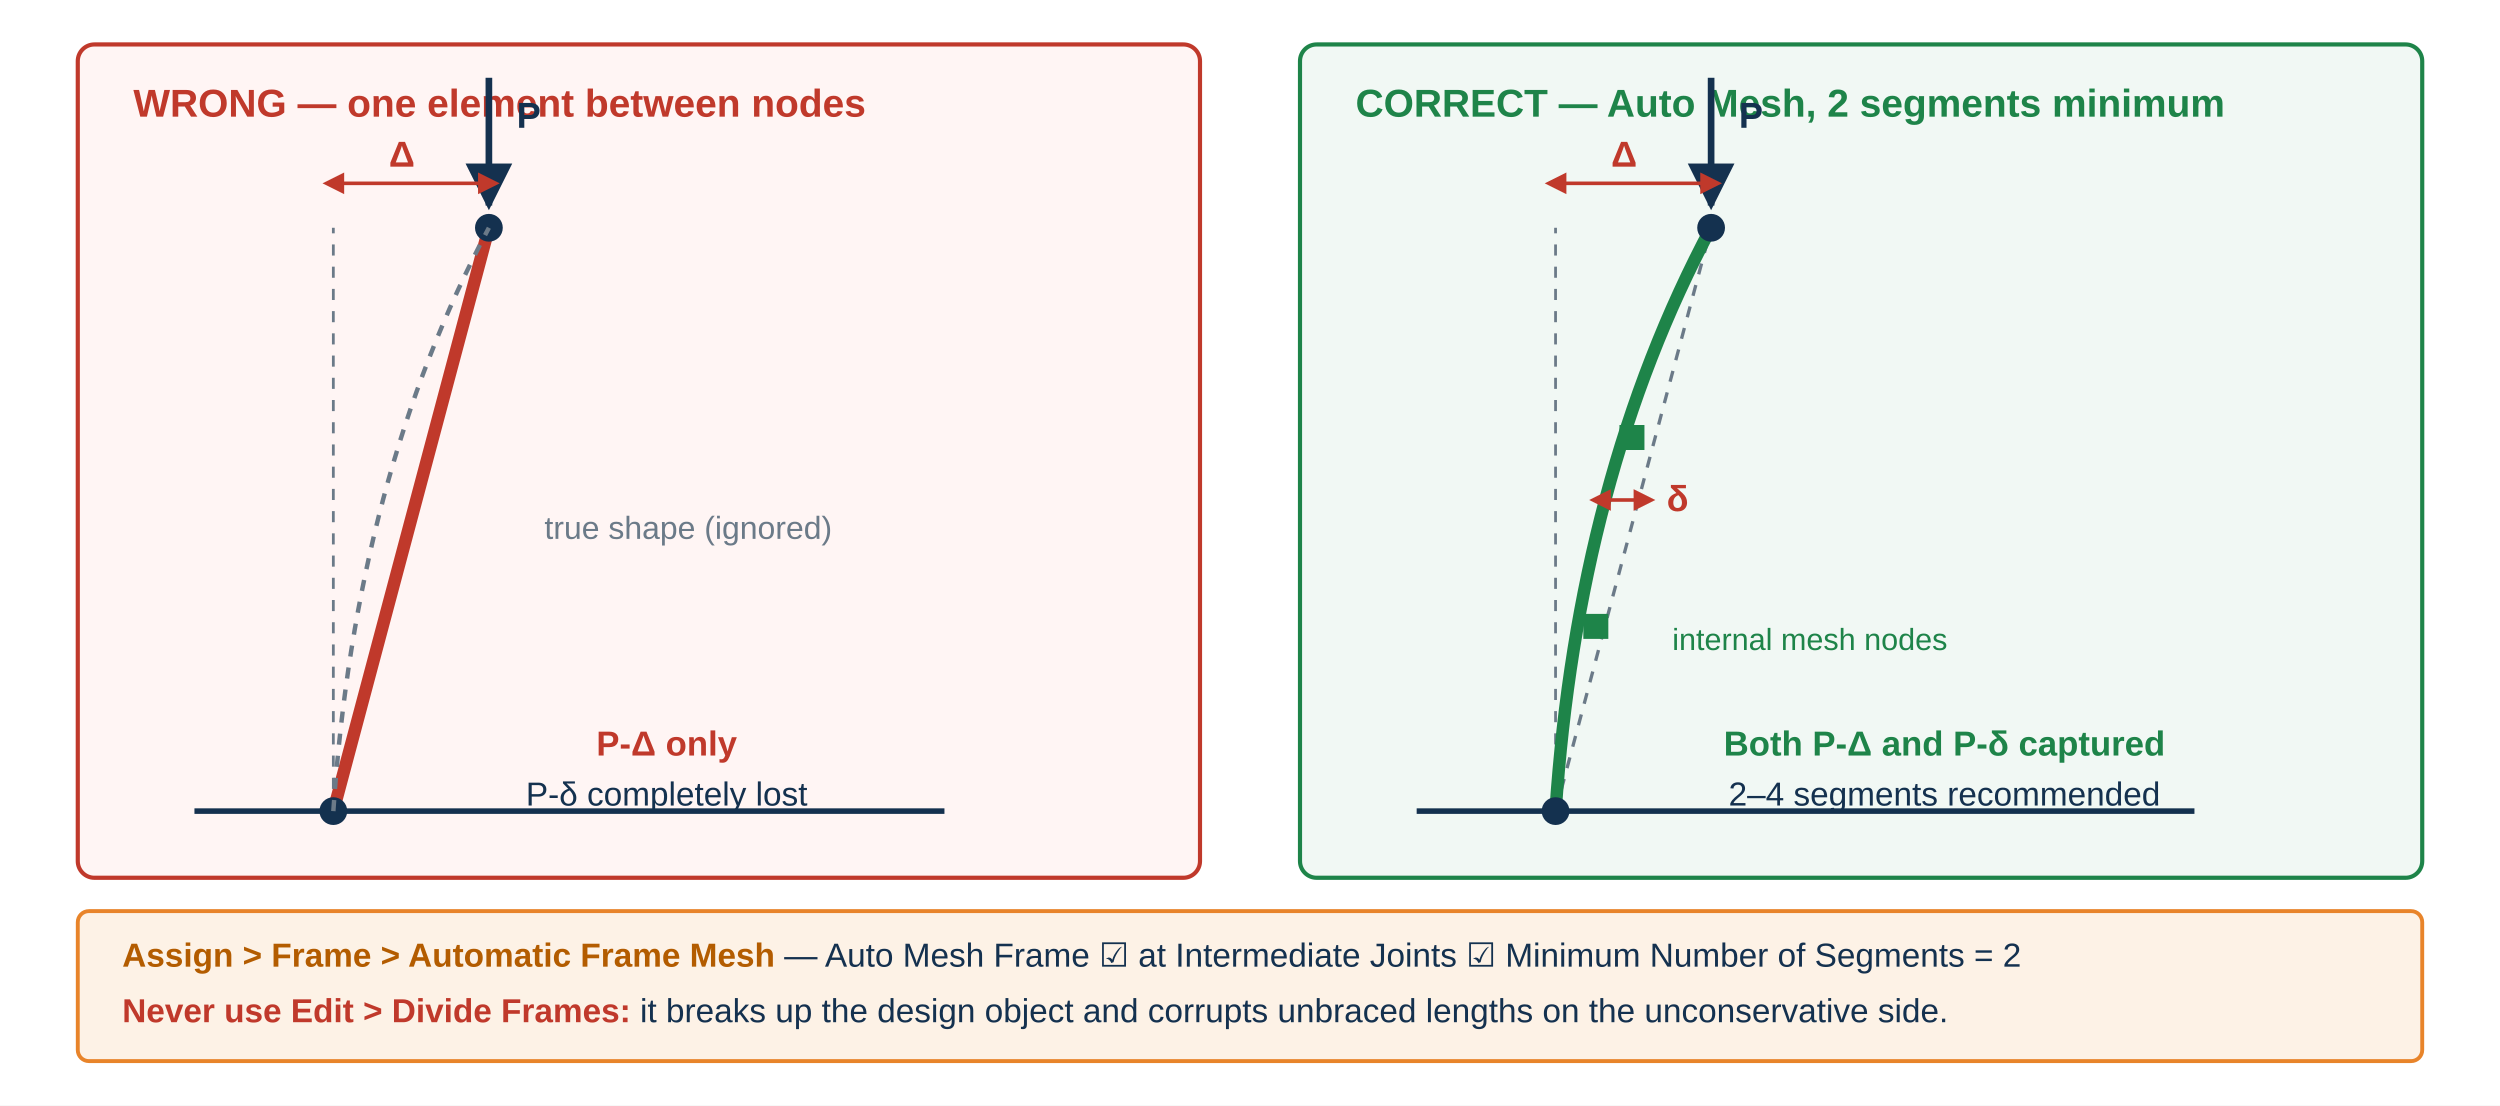
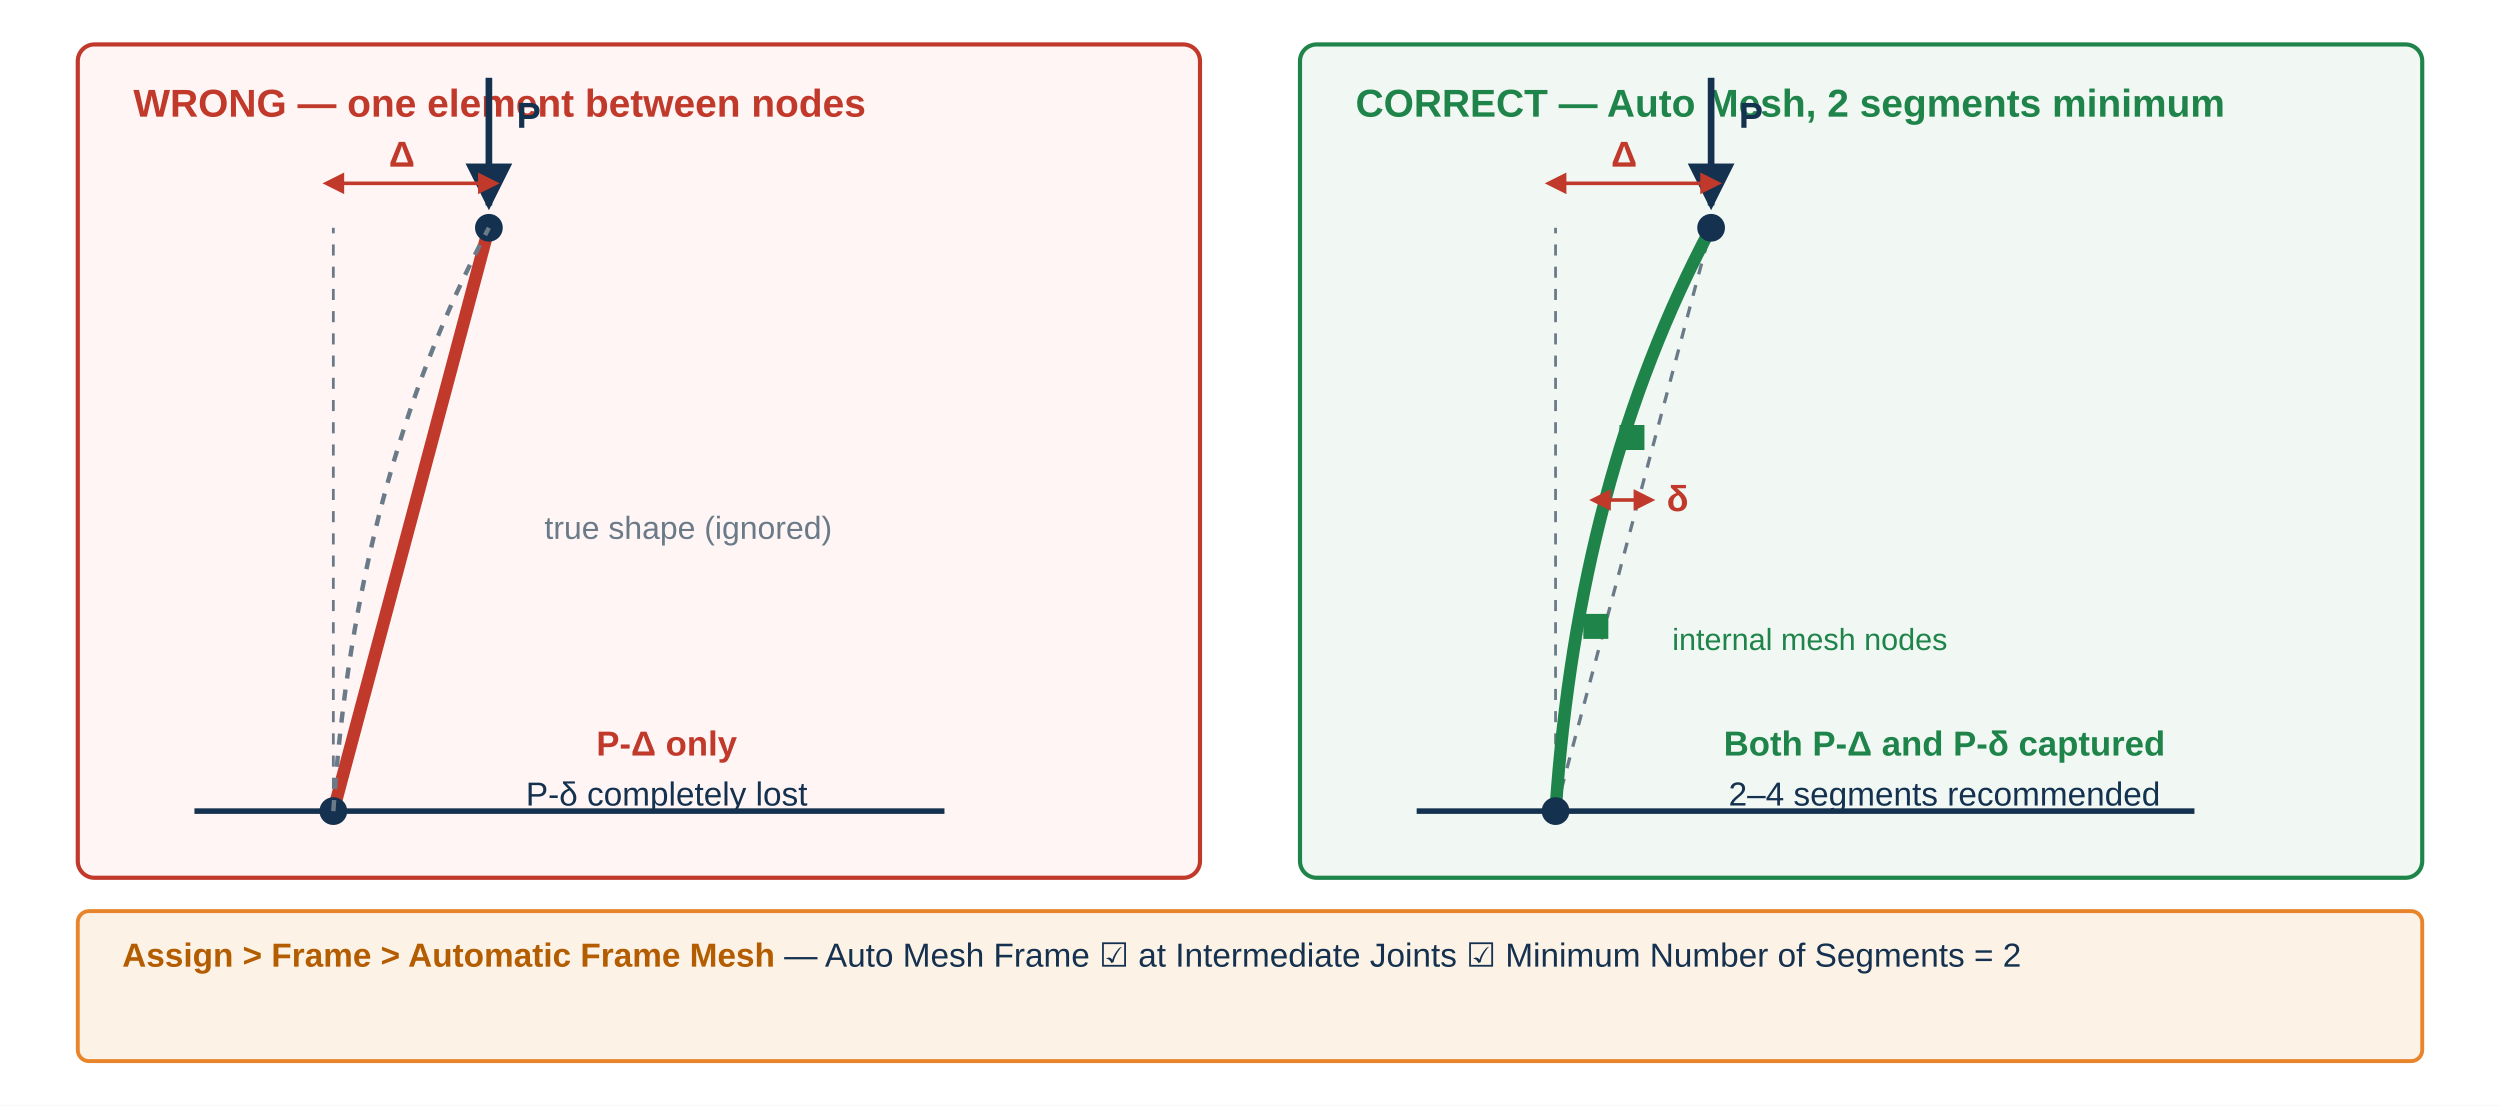
<svg xmlns="http://www.w3.org/2000/svg" viewBox="0 58 900 398" width="900" height="398" font-family="Arial, Helvetica, sans-serif">
  <defs>
    <marker id="m-ar" viewBox="0 0 10 10" refX="9" refY="5" markerWidth="7" markerHeight="7" orient="auto-start-reverse">
      <path d="M 0 0 L 10 5 L 0 10 z" fill="#14314F" />
    </marker>
    <marker id="m-dim" viewBox="0 0 10 10" refX="5" refY="5" markerWidth="6" markerHeight="6" orient="auto-start-reverse">
      <path d="M 0 0 L 10 5 L 0 10 z" fill="#C0392B" />
    </marker>
  </defs>
  <rect x="0" y="58" width="900" height="398" fill="#FFFFFF" />
  <rect x="28" y="74" width="404" height="300" rx="6" fill="#FFF5F4" stroke="#C0392B" stroke-width="1.5" />
  <text x="48" y="100" font-size="14" font-weight="bold" fill="#C0392B">WRONG — one element between nodes</text>
  <line x1="120" y1="350" x2="120" y2="140" stroke="#6B7A88" stroke-width="1" stroke-dasharray="4 4" />
  <line x1="70" y1="350" x2="340" y2="350" stroke="#14314F" stroke-width="2" />
  <line x1="120" y1="350" x2="176" y2="140" stroke="#C0392B" stroke-width="4.5" />
  <circle cx="120" cy="350" r="5" fill="#14314F" />
  <circle cx="176" cy="140" r="5" fill="#14314F" />
  <path d="M 120 350 Q 128 230 176 140" fill="none" stroke="#6B7A88" stroke-width="1.6" stroke-dasharray="4 4" />
  <text x="196" y="252" font-size="11.5" fill="#6B7A88">true shape (ignored)</text>
  <line x1="176" y1="86" x2="176" y2="132" stroke="#14314F" stroke-width="2.4" marker-end="url(#m-ar)" />
  <text x="186" y="104" font-size="13" font-weight="bold" fill="#14314F">P</text>
  <line x1="120" y1="124" x2="176" y2="124" stroke="#C0392B" stroke-width="1.3" marker-start="url(#m-dim)" marker-end="url(#m-dim)" />
  <text x="140" y="118" font-size="13" font-weight="bold" fill="#C0392B">Δ</text>
  <text x="240" y="330" font-size="12.5" font-weight="bold" fill="#C0392B" text-anchor="middle">P-Δ only</text>
  <text x="240" y="348" font-size="12" fill="#14314F" text-anchor="middle">P-δ completely lost</text>
  <rect x="468" y="74" width="404" height="300" rx="6" fill="#F1F8F4" stroke="#1E8449" stroke-width="1.5" />
  <text x="488" y="100" font-size="14" font-weight="bold" fill="#1E8449">CORRECT — Auto Mesh, 2 segments minimum</text>
  <line x1="560" y1="350" x2="560" y2="140" stroke="#6B7A88" stroke-width="1" stroke-dasharray="4 4" />
  <line x1="510" y1="350" x2="790" y2="350" stroke="#14314F" stroke-width="2" />
  <line x1="560" y1="350" x2="616" y2="140" stroke="#6B7A88" stroke-width="1.2" stroke-dasharray="4 4" />
  <path d="M 560 350 Q 568 230 616 140" fill="none" stroke="#1E8449" stroke-width="4.5" />
  <circle cx="560" cy="350" r="5" fill="#14314F" />
  <circle cx="616" cy="140" r="5" fill="#14314F" />
  <rect x="570" y="279" width="9" height="9" fill="#1E8449" />
  <rect x="583" y="211" width="9" height="9" fill="#1E8449" />
  <text x="602" y="292" font-size="11" fill="#1E8449">internal mesh nodes</text>
  <line x1="616" y1="86" x2="616" y2="132" stroke="#14314F" stroke-width="2.4" marker-end="url(#m-ar)" />
  <text x="626" y="104" font-size="13" font-weight="bold" fill="#14314F">P</text>
  <line x1="560" y1="124" x2="616" y2="124" stroke="#C0392B" stroke-width="1.3" marker-start="url(#m-dim)" marker-end="url(#m-dim)" />
  <text x="580" y="118" font-size="13" font-weight="bold" fill="#C0392B">Δ</text>
  <line x1="576" y1="238" x2="592" y2="238" stroke="#C0392B" stroke-width="1.3" marker-start="url(#m-dim)" marker-end="url(#m-dim)" />
  <text x="600" y="242" font-size="13" font-weight="bold" fill="#C0392B">δ</text>
  <text x="700" y="330" font-size="12.5" font-weight="bold" fill="#1E8449" text-anchor="middle">Both P-Δ and P-δ captured</text>
  <text x="700" y="348" font-size="12" fill="#14314F" text-anchor="middle">2–4 segments recommended</text>
  <rect x="28" y="386" width="844" height="54" rx="4" fill="#FDF2E6" stroke="#E8842A" stroke-width="1.4" />
  <text x="44" y="406" font-size="12" fill="#14314F">
    <tspan font-weight="bold" fill="#B35C00">Assign &gt; Frame &gt; Automatic Frame Mesh</tspan>  —  Auto Mesh Frame ☑ at Intermediate Joints ☑ Minimum Number of Segments = 2</text>
-   <text x="44" y="426" font-size="12" fill="#C0392B" font-weight="bold">Never use Edit &gt; Divide Frames: <tspan font-weight="normal" fill="#14314F">it breaks up the design object and corrupts unbraced lengths on the unconservative side.</tspan>
-   </text>
</svg>
